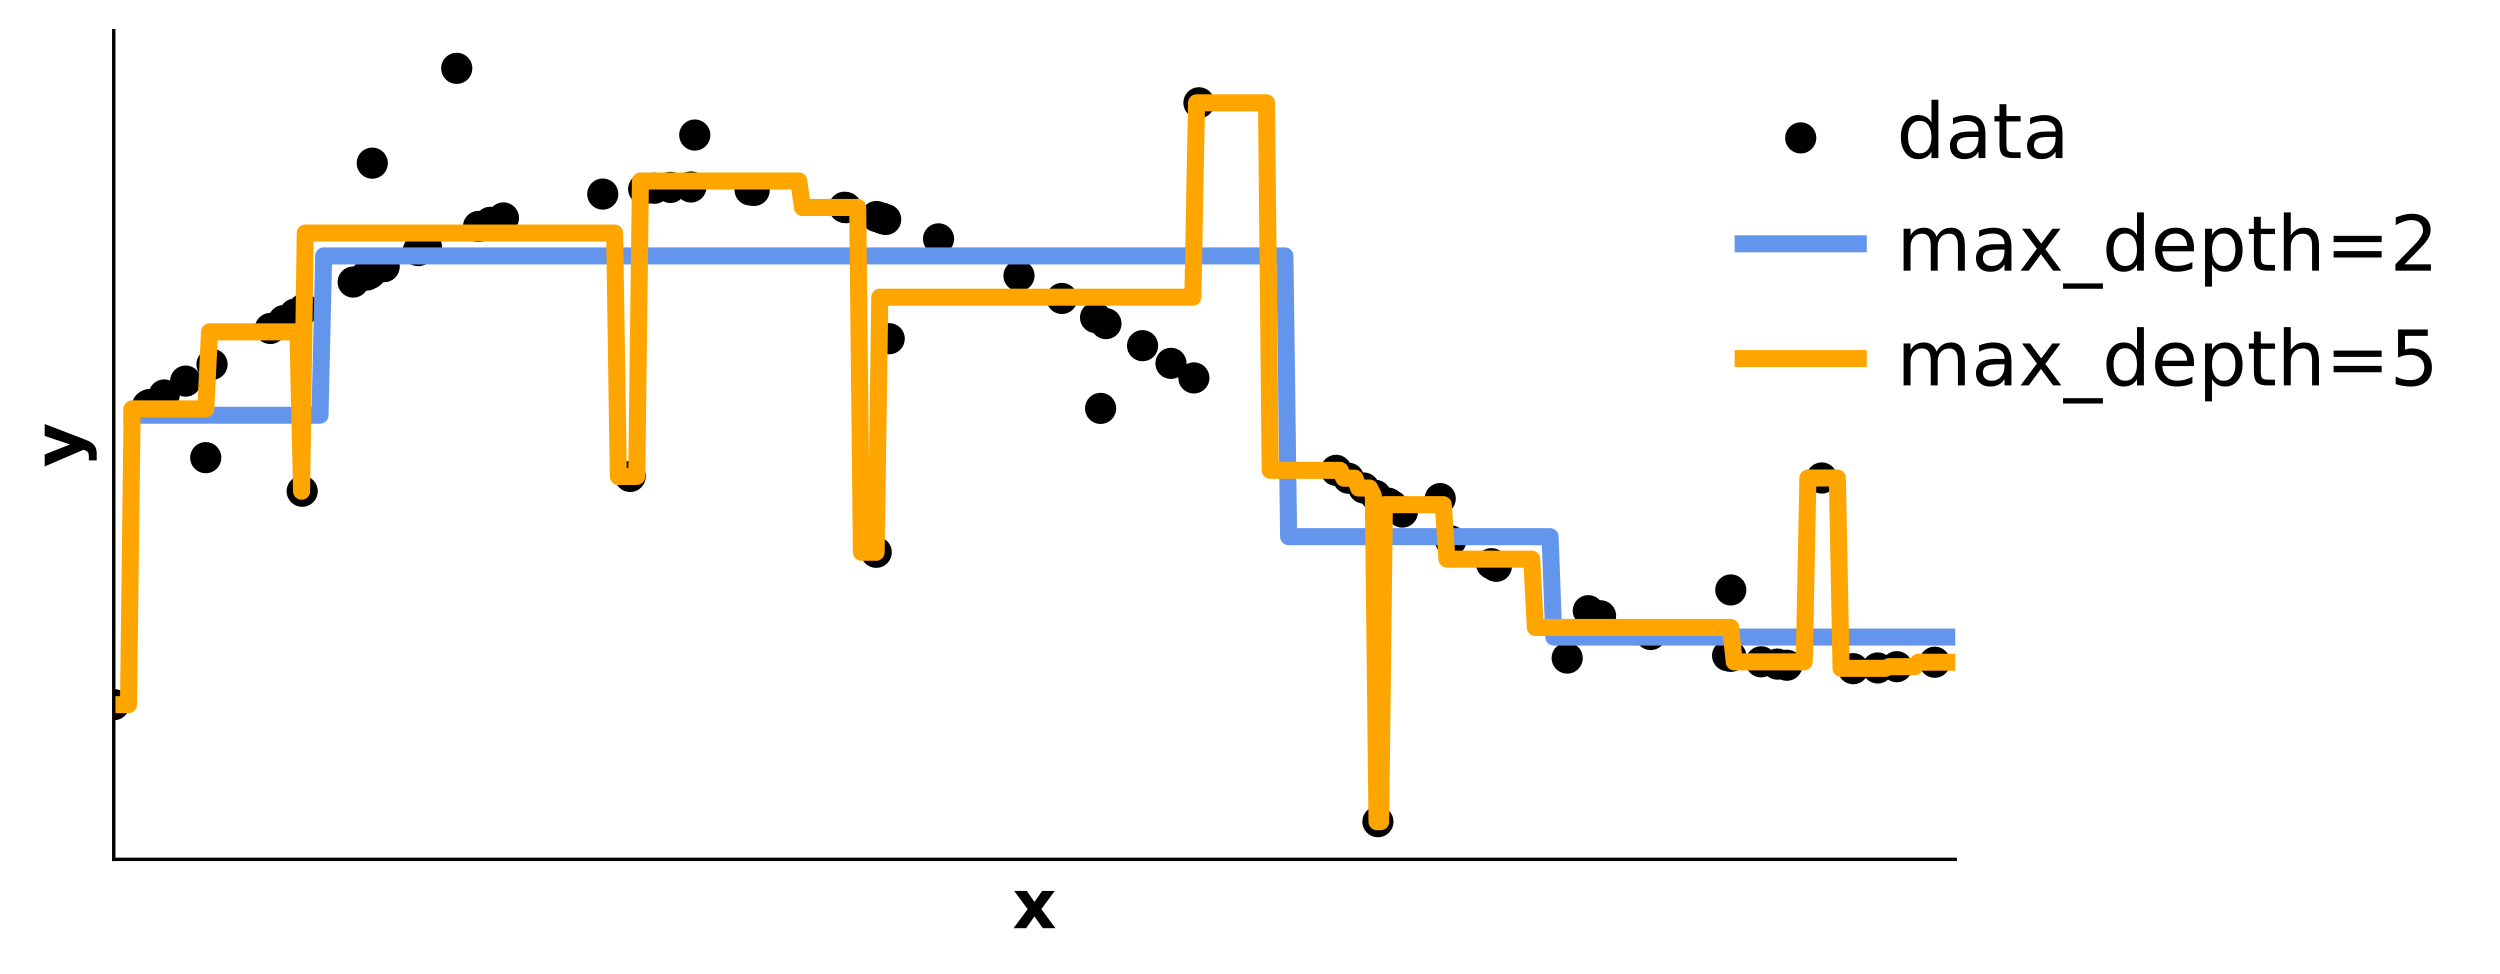
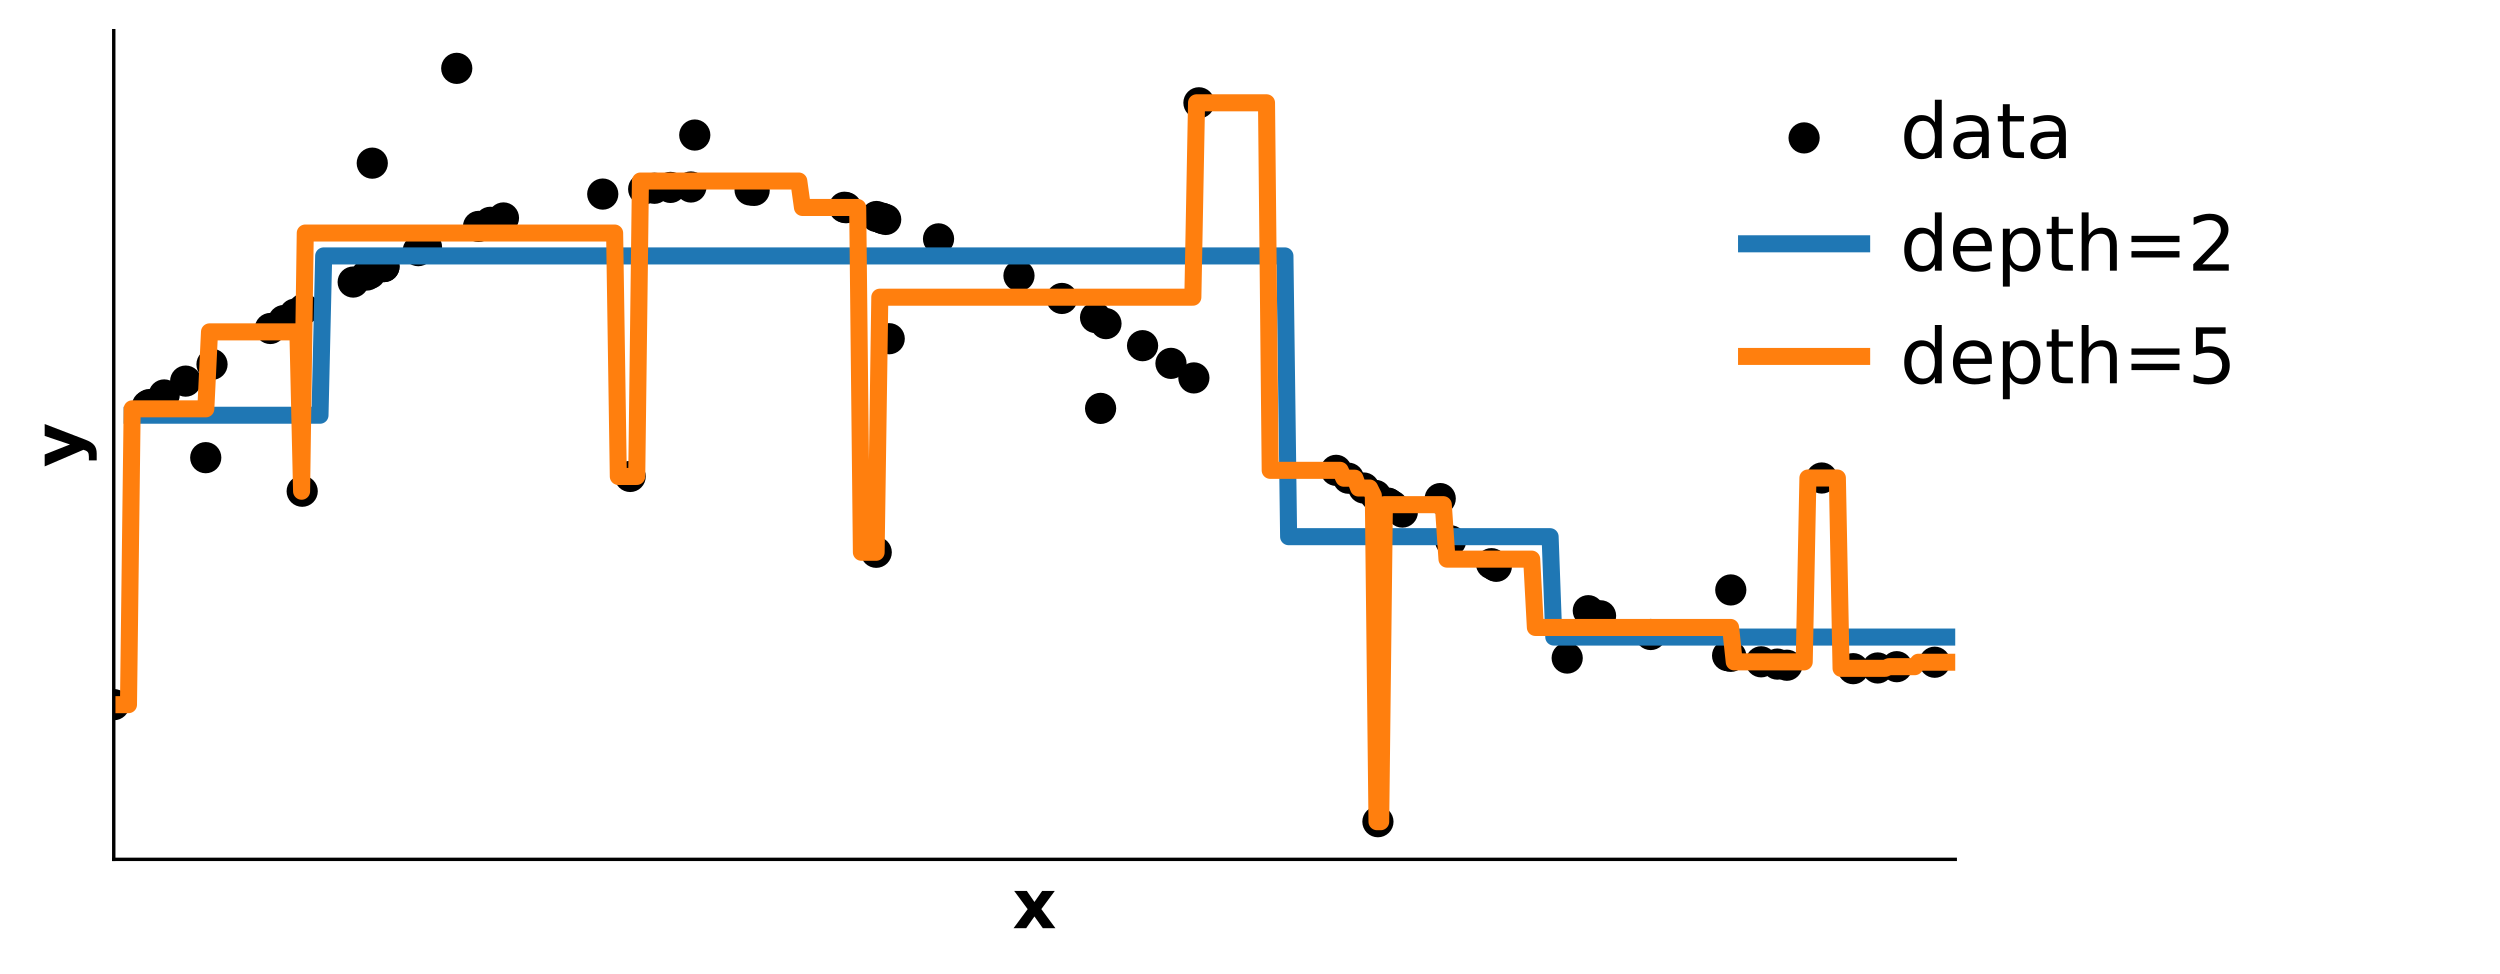
<svg xmlns="http://www.w3.org/2000/svg" xmlns:xlink="http://www.w3.org/1999/xlink" height="228.285pt" version="1.1" viewBox="0 0 586.485 228.285" width="586.485pt">
  <defs>
    <style type="text/css">
*{stroke-linecap:butt;stroke-linejoin:round;}
  </style>
  </defs>
  <g id="figure_1">
    <g id="patch_1">
      <path d="M 0 228.285  L 586.485 228.285  L 586.485 0  L 0 0  z " style="fill:none;" />
    </g>
    <g id="axes_1">
      <g id="patch_2">
        <path d="M 26.685 201.6  L 458.685 201.6  L 458.685 7.2  L 26.685 7.2  z " style="fill:none;" />
      </g>
      <g id="PathCollection_1">
        <defs>
-           <path d="M 0 3.162  C 0.839 3.162 1.643 2.829 2.236 2.236  C 2.829 1.643 3.162 0.839 3.162 0  C 3.162 -0.839 2.829 -1.643 2.236 -2.236  C 1.643 -2.829 0.839 -3.162 0 -3.162  C -0.839 -3.162 -1.643 -2.829 -2.236 -2.236  C -2.829 -1.643 -3.162 -0.839 -3.162 0  C -3.162 0.839 -2.829 1.643 -2.236 2.236  C -1.643 2.829 -0.839 3.162 0 3.162  z " id="m969fb79cfc" style="stroke:#000000;" />
+           <path d="M 0 3.162  C 0.839 3.162 1.643 2.829 2.236 2.236  C 2.829 1.643 3.162 0.839 3.162 0  C 3.162 -0.839 2.829 -1.643 2.236 -2.236  C 1.643 -2.829 0.839 -3.162 0 -3.162  C -0.839 -3.162 -1.643 -2.829 -2.236 -2.236  C -2.829 -1.643 -3.162 -0.839 -3.162 0  C -3.162 0.839 -2.829 1.643 -2.236 2.236  C -1.643 2.829 -0.839 3.162 0 3.162  z " id="m389091f868" style="stroke:#000000;" />
        </defs>
-         <g clip-path="url(#p23719c40ae)">
-           <use style="stroke:#000000;" x="26.734" xlink:href="#m969fb79cfc" y="165.308" />
-           <use style="stroke:#000000;" x="34.586" xlink:href="#m969fb79cfc" y="95.21" />
-           <use style="stroke:#000000;" x="35.052" xlink:href="#m969fb79cfc" y="94.907" />
-           <use style="stroke:#000000;" x="38.516" xlink:href="#m969fb79cfc" y="92.656" />
-           <use style="stroke:#000000;" x="43.557" xlink:href="#m969fb79cfc" y="89.406" />
-           <use style="stroke:#000000;" x="48.265" xlink:href="#m969fb79cfc" y="107.366" />
-           <use style="stroke:#000000;" x="49.738" xlink:href="#m969fb79cfc" y="85.473" />
-           <use style="stroke:#000000;" x="63.424" xlink:href="#m969fb79cfc" y="77.062" />
-           <use style="stroke:#000000;" x="66.575" xlink:href="#m969fb79cfc" y="75.2" />
-           <use style="stroke:#000000;" x="69.171" xlink:href="#m969fb79cfc" y="73.692" />
-           <use style="stroke:#000000;" x="70.893" xlink:href="#m969fb79cfc" y="115.24" />
-           <use style="stroke:#000000;" x="71.279" xlink:href="#m969fb79cfc" y="72.485" />
-           <use style="stroke:#000000;" x="82.857" xlink:href="#m969fb79cfc" y="66.17" />
-           <use style="stroke:#000000;" x="86.074" xlink:href="#m969fb79cfc" y="64.519" />
-           <use style="stroke:#000000;" x="86.852" xlink:href="#m969fb79cfc" y="64.127" />
-           <use style="stroke:#000000;" x="87.332" xlink:href="#m969fb79cfc" y="38.276" />
-           <use style="stroke:#000000;" x="90.072" xlink:href="#m969fb79cfc" y="62.538" />
-           <use style="stroke:#000000;" x="90.084" xlink:href="#m969fb79cfc" y="62.532" />
-           <use style="stroke:#000000;" x="98.118" xlink:href="#m969fb79cfc" y="58.799" />
-           <use style="stroke:#000000;" x="100.052" xlink:href="#m969fb79cfc" y="57.953" />
-           <use style="stroke:#000000;" x="107.149" xlink:href="#m969fb79cfc" y="16.036" />
-           <use style="stroke:#000000;" x="112.265" xlink:href="#m969fb79cfc" y="53.118" />
-           <use style="stroke:#000000;" x="115.008" xlink:href="#m969fb79cfc" y="52.158" />
-           <use style="stroke:#000000;" x="118.108" xlink:href="#m969fb79cfc" y="51.132" />
-           <use style="stroke:#000000;" x="141.401" xlink:href="#m969fb79cfc" y="45.53" />
-           <use style="stroke:#000000;" x="147.837" xlink:href="#m969fb79cfc" y="111.773" />
-           <use style="stroke:#000000;" x="151.004" xlink:href="#m969fb79cfc" y="44.36" />
-           <use style="stroke:#000000;" x="153.526" xlink:href="#m969fb79cfc" y="44.167" />
-           <use style="stroke:#000000;" x="157.293" xlink:href="#m969fb79cfc" y="43.968" />
-           <use style="stroke:#000000;" x="162.084" xlink:href="#m969fb79cfc" y="43.869" />
-           <use style="stroke:#000000;" x="162.988" xlink:href="#m969fb79cfc" y="31.682" />
-           <use style="stroke:#000000;" x="175.967" xlink:href="#m969fb79cfc" y="44.564" />
-           <use style="stroke:#000000;" x="176.92" xlink:href="#m969fb79cfc" y="44.665" />
-           <use style="stroke:#000000;" x="198.089" xlink:href="#m969fb79cfc" y="48.621" />
-           <use style="stroke:#000000;" x="198.481" xlink:href="#m969fb79cfc" y="48.724" />
-           <use style="stroke:#000000;" x="205.557" xlink:href="#m969fb79cfc" y="129.562" />
-           <use style="stroke:#000000;" x="205.61" xlink:href="#m969fb79cfc" y="50.788" />
-           <use style="stroke:#000000;" x="206.839" xlink:href="#m969fb79cfc" y="51.178" />
-           <use style="stroke:#000000;" x="206.961" xlink:href="#m969fb79cfc" y="51.218" />
-           <use style="stroke:#000000;" x="207.777" xlink:href="#m969fb79cfc" y="51.483" />
-           <use style="stroke:#000000;" x="208.603" xlink:href="#m969fb79cfc" y="79.46" />
-           <use style="stroke:#000000;" x="220.175" xlink:href="#m969fb79cfc" y="56.037" />
-           <use style="stroke:#000000;" x="239.045" xlink:href="#m969fb79cfc" y="64.679" />
-           <use style="stroke:#000000;" x="249.117" xlink:href="#m969fb79cfc" y="70.016" />
-           <use style="stroke:#000000;" x="257.012" xlink:href="#m969fb79cfc" y="74.491" />
-           <use style="stroke:#000000;" x="258.192" xlink:href="#m969fb79cfc" y="95.807" />
-           <use style="stroke:#000000;" x="259.454" xlink:href="#m969fb79cfc" y="75.92" />
-           <use style="stroke:#000000;" x="268.039" xlink:href="#m969fb79cfc" y="81.094" />
-           <use style="stroke:#000000;" x="274.704" xlink:href="#m969fb79cfc" y="85.244" />
-           <use style="stroke:#000000;" x="280.077" xlink:href="#m969fb79cfc" y="88.657" />
-           <use style="stroke:#000000;" x="281.265" xlink:href="#m969fb79cfc" y="24.117" />
-           <use style="stroke:#000000;" x="313.444" xlink:href="#m969fb79cfc" y="110.339" />
-           <use style="stroke:#000000;" x="316.327" xlink:href="#m969fb79cfc" y="112.188" />
-           <use style="stroke:#000000;" x="319.942" xlink:href="#m969fb79cfc" y="114.489" />
-           <use style="stroke:#000000;" x="322.7" xlink:href="#m969fb79cfc" y="116.228" />
-           <use style="stroke:#000000;" x="323.253" xlink:href="#m969fb79cfc" y="192.764" />
-           <use style="stroke:#000000;" x="325.576" xlink:href="#m969fb79cfc" y="118.024" />
-           <use style="stroke:#000000;" x="325.768" xlink:href="#m969fb79cfc" y="118.143" />
-           <use style="stroke:#000000;" x="326.666" xlink:href="#m969fb79cfc" y="118.7" />
-           <use style="stroke:#000000;" x="328.981" xlink:href="#m969fb79cfc" y="120.125" />
-           <use style="stroke:#000000;" x="337.865" xlink:href="#m969fb79cfc" y="116.964" />
-           <use style="stroke:#000000;" x="340.316" xlink:href="#m969fb79cfc" y="126.88" />
-           <use style="stroke:#000000;" x="349.893" xlink:href="#m969fb79cfc" y="132.236" />
-           <use style="stroke:#000000;" x="350.747" xlink:href="#m969fb79cfc" y="132.696" />
-           <use style="stroke:#000000;" x="351.036" xlink:href="#m969fb79cfc" y="132.851" />
-           <use style="stroke:#000000;" x="367.654" xlink:href="#m969fb79cfc" y="154.376" />
-           <use style="stroke:#000000;" x="372.607" xlink:href="#m969fb79cfc" y="143.266" />
-           <use style="stroke:#000000;" x="375.478" xlink:href="#m969fb79cfc" y="144.464" />
-           <use style="stroke:#000000;" x="387.243" xlink:href="#m969fb79cfc" y="148.851" />
-           <use style="stroke:#000000;" x="405.285" xlink:href="#m969fb79cfc" y="153.813" />
-           <use style="stroke:#000000;" x="406.032" xlink:href="#m969fb79cfc" y="138.398" />
-           <use style="stroke:#000000;" x="406.043" xlink:href="#m969fb79cfc" y="153.971" />
-           <use style="stroke:#000000;" x="413.155" xlink:href="#m969fb79cfc" y="155.259" />
-           <use style="stroke:#000000;" x="416.955" xlink:href="#m969fb79cfc" y="155.794" />
-           <use style="stroke:#000000;" x="419.198" xlink:href="#m969fb79cfc" y="156.061" />
-           <use style="stroke:#000000;" x="427.369" xlink:href="#m969fb79cfc" y="112.137" />
-           <use style="stroke:#000000;" x="434.75" xlink:href="#m969fb79cfc" y="156.866" />
-           <use style="stroke:#000000;" x="440.493" xlink:href="#m969fb79cfc" y="156.702" />
-           <use style="stroke:#000000;" x="444.974" xlink:href="#m969fb79cfc" y="156.401" />
-           <use style="stroke:#000000;" x="453.873" xlink:href="#m969fb79cfc" y="155.357" />
+         <g clip-path="url(#p5bae58edb7)">
+           <use style="stroke:#000000;" x="26.734" xlink:href="#m389091f868" y="165.308" />
+           <use style="stroke:#000000;" x="34.586" xlink:href="#m389091f868" y="95.21" />
+           <use style="stroke:#000000;" x="35.052" xlink:href="#m389091f868" y="94.907" />
+           <use style="stroke:#000000;" x="38.516" xlink:href="#m389091f868" y="92.656" />
+           <use style="stroke:#000000;" x="43.557" xlink:href="#m389091f868" y="89.406" />
+           <use style="stroke:#000000;" x="48.265" xlink:href="#m389091f868" y="107.366" />
+           <use style="stroke:#000000;" x="49.738" xlink:href="#m389091f868" y="85.473" />
+           <use style="stroke:#000000;" x="63.424" xlink:href="#m389091f868" y="77.062" />
+           <use style="stroke:#000000;" x="66.575" xlink:href="#m389091f868" y="75.2" />
+           <use style="stroke:#000000;" x="69.171" xlink:href="#m389091f868" y="73.692" />
+           <use style="stroke:#000000;" x="70.893" xlink:href="#m389091f868" y="115.24" />
+           <use style="stroke:#000000;" x="71.279" xlink:href="#m389091f868" y="72.485" />
+           <use style="stroke:#000000;" x="82.857" xlink:href="#m389091f868" y="66.17" />
+           <use style="stroke:#000000;" x="86.074" xlink:href="#m389091f868" y="64.519" />
+           <use style="stroke:#000000;" x="86.852" xlink:href="#m389091f868" y="64.127" />
+           <use style="stroke:#000000;" x="87.332" xlink:href="#m389091f868" y="38.276" />
+           <use style="stroke:#000000;" x="90.072" xlink:href="#m389091f868" y="62.538" />
+           <use style="stroke:#000000;" x="90.084" xlink:href="#m389091f868" y="62.532" />
+           <use style="stroke:#000000;" x="98.118" xlink:href="#m389091f868" y="58.799" />
+           <use style="stroke:#000000;" x="100.052" xlink:href="#m389091f868" y="57.953" />
+           <use style="stroke:#000000;" x="107.149" xlink:href="#m389091f868" y="16.036" />
+           <use style="stroke:#000000;" x="112.265" xlink:href="#m389091f868" y="53.118" />
+           <use style="stroke:#000000;" x="115.008" xlink:href="#m389091f868" y="52.158" />
+           <use style="stroke:#000000;" x="118.108" xlink:href="#m389091f868" y="51.132" />
+           <use style="stroke:#000000;" x="141.401" xlink:href="#m389091f868" y="45.53" />
+           <use style="stroke:#000000;" x="147.837" xlink:href="#m389091f868" y="111.773" />
+           <use style="stroke:#000000;" x="151.004" xlink:href="#m389091f868" y="44.36" />
+           <use style="stroke:#000000;" x="153.526" xlink:href="#m389091f868" y="44.167" />
+           <use style="stroke:#000000;" x="157.293" xlink:href="#m389091f868" y="43.968" />
+           <use style="stroke:#000000;" x="162.084" xlink:href="#m389091f868" y="43.869" />
+           <use style="stroke:#000000;" x="162.988" xlink:href="#m389091f868" y="31.682" />
+           <use style="stroke:#000000;" x="175.967" xlink:href="#m389091f868" y="44.564" />
+           <use style="stroke:#000000;" x="176.92" xlink:href="#m389091f868" y="44.665" />
+           <use style="stroke:#000000;" x="198.089" xlink:href="#m389091f868" y="48.621" />
+           <use style="stroke:#000000;" x="198.481" xlink:href="#m389091f868" y="48.724" />
+           <use style="stroke:#000000;" x="205.557" xlink:href="#m389091f868" y="129.562" />
+           <use style="stroke:#000000;" x="205.61" xlink:href="#m389091f868" y="50.788" />
+           <use style="stroke:#000000;" x="206.839" xlink:href="#m389091f868" y="51.178" />
+           <use style="stroke:#000000;" x="206.961" xlink:href="#m389091f868" y="51.218" />
+           <use style="stroke:#000000;" x="207.777" xlink:href="#m389091f868" y="51.483" />
+           <use style="stroke:#000000;" x="208.603" xlink:href="#m389091f868" y="79.46" />
+           <use style="stroke:#000000;" x="220.175" xlink:href="#m389091f868" y="56.037" />
+           <use style="stroke:#000000;" x="239.045" xlink:href="#m389091f868" y="64.679" />
+           <use style="stroke:#000000;" x="249.117" xlink:href="#m389091f868" y="70.016" />
+           <use style="stroke:#000000;" x="257.012" xlink:href="#m389091f868" y="74.491" />
+           <use style="stroke:#000000;" x="258.192" xlink:href="#m389091f868" y="95.807" />
+           <use style="stroke:#000000;" x="259.454" xlink:href="#m389091f868" y="75.92" />
+           <use style="stroke:#000000;" x="268.039" xlink:href="#m389091f868" y="81.094" />
+           <use style="stroke:#000000;" x="274.704" xlink:href="#m389091f868" y="85.244" />
+           <use style="stroke:#000000;" x="280.077" xlink:href="#m389091f868" y="88.657" />
+           <use style="stroke:#000000;" x="281.265" xlink:href="#m389091f868" y="24.117" />
+           <use style="stroke:#000000;" x="313.444" xlink:href="#m389091f868" y="110.339" />
+           <use style="stroke:#000000;" x="316.327" xlink:href="#m389091f868" y="112.188" />
+           <use style="stroke:#000000;" x="319.942" xlink:href="#m389091f868" y="114.489" />
+           <use style="stroke:#000000;" x="322.7" xlink:href="#m389091f868" y="116.228" />
+           <use style="stroke:#000000;" x="323.253" xlink:href="#m389091f868" y="192.764" />
+           <use style="stroke:#000000;" x="325.576" xlink:href="#m389091f868" y="118.024" />
+           <use style="stroke:#000000;" x="325.768" xlink:href="#m389091f868" y="118.143" />
+           <use style="stroke:#000000;" x="326.666" xlink:href="#m389091f868" y="118.7" />
+           <use style="stroke:#000000;" x="328.981" xlink:href="#m389091f868" y="120.125" />
+           <use style="stroke:#000000;" x="337.865" xlink:href="#m389091f868" y="116.964" />
+           <use style="stroke:#000000;" x="340.316" xlink:href="#m389091f868" y="126.88" />
+           <use style="stroke:#000000;" x="349.893" xlink:href="#m389091f868" y="132.236" />
+           <use style="stroke:#000000;" x="350.747" xlink:href="#m389091f868" y="132.696" />
+           <use style="stroke:#000000;" x="351.036" xlink:href="#m389091f868" y="132.851" />
+           <use style="stroke:#000000;" x="367.654" xlink:href="#m389091f868" y="154.376" />
+           <use style="stroke:#000000;" x="372.607" xlink:href="#m389091f868" y="143.266" />
+           <use style="stroke:#000000;" x="375.478" xlink:href="#m389091f868" y="144.464" />
+           <use style="stroke:#000000;" x="387.243" xlink:href="#m389091f868" y="148.851" />
+           <use style="stroke:#000000;" x="405.285" xlink:href="#m389091f868" y="153.813" />
+           <use style="stroke:#000000;" x="406.032" xlink:href="#m389091f868" y="138.398" />
+           <use style="stroke:#000000;" x="406.043" xlink:href="#m389091f868" y="153.971" />
+           <use style="stroke:#000000;" x="413.155" xlink:href="#m389091f868" y="155.259" />
+           <use style="stroke:#000000;" x="416.955" xlink:href="#m389091f868" y="155.794" />
+           <use style="stroke:#000000;" x="419.198" xlink:href="#m389091f868" y="156.061" />
+           <use style="stroke:#000000;" x="427.369" xlink:href="#m389091f868" y="112.137" />
+           <use style="stroke:#000000;" x="434.75" xlink:href="#m389091f868" y="156.866" />
+           <use style="stroke:#000000;" x="440.493" xlink:href="#m389091f868" y="156.702" />
+           <use style="stroke:#000000;" x="444.974" xlink:href="#m389091f868" y="156.401" />
+           <use style="stroke:#000000;" x="453.873" xlink:href="#m389091f868" y="155.357" />
        </g>
      </g>
      <g id="matplotlib.axis_1">
        <g id="text_1">
          <defs>
            <path d="M 22.219 27.984  L 2.484 54.688  L 21 54.688  L 32.172 38.484  L 43.5 54.688  L 62.016 54.688  L 42.281 28.078  L 62.984 0  L 44.484 0  L 32.172 17.281  L 20.016 0  L 1.516 0  z " id="DejaVuSans-Bold-120" />
          </defs>
          <g transform="translate(237.525 217.7575)scale(0.16 -0.16)">
            <use xlink:href="#DejaVuSans-Bold-120" />
          </g>
        </g>
      </g>
      <g id="matplotlib.axis_2">
        <g id="text_2">
          <defs>
            <path d="M 1.219 54.688  L 18.703 54.688  L 33.406 17.578  L 45.906 54.688  L 63.375 54.688  L 40.375 -5.172  Q 36.922 -14.312 32.297 -17.938  Q 27.688 -21.578 20.125 -21.578  L 10.016 -21.578  L 10.016 -10.109  L 15.484 -10.109  Q 19.922 -10.109 21.938 -8.688  Q 23.969 -7.281 25.094 -3.609  L 25.594 -2.094  z " id="DejaVuSans-Bold-121" />
          </defs>
          <g transform="translate(19.2325 109.615)rotate(-90)scale(0.16 -0.16)">
            <use xlink:href="#DejaVuSans-Bold-121" />
          </g>
        </g>
      </g>
      <g id="line2d_1">
-         <path clip-path="url(#p23719c40ae)" d="M 31.005 97.411  L 75.069 97.411  L 75.933 60.038  L 301.437 60.038  L 302.301 125.902  L 363.645 125.902  L 364.509 149.448  L 462.141 149.448  L 462.141 149.448  " style="fill:none;stroke:#6495ed;stroke-linecap:square;stroke-width:4;" />
+         <path clip-path="url(#p5bae58edb7)" d="M 31.005 97.411  L 75.069 97.411  L 75.933 60.038  L 301.437 60.038  L 302.301 125.902  L 363.645 125.902  L 364.509 149.448  L 462.141 149.448  L 462.141 149.448  " style="fill:none;stroke:#1f77b4;stroke-linecap:square;stroke-width:4;" />
      </g>
      <g id="line2d_2">
-         <path clip-path="url(#p23719c40ae)" d="M 26.685 165.308  L 30.141 165.308  L 31.005 95.909  L 48.285 95.909  L 49.149 77.857  L 69.885 77.857  L 70.749 115.24  L 71.613 54.67  L 144.189 54.67  L 145.053 111.773  L 149.373 111.773  L 150.237 42.468  L 187.389 42.468  L 188.253 48.672  L 201.213 48.672  L 202.077 129.562  L 205.533 129.562  L 206.397 69.719  L 279.837 69.719  L 280.701 24.117  L 297.117 24.117  L 297.981 110.339  L 314.397 110.339  L 315.261 112.188  L 317.853 112.188  L 318.717 114.489  L 321.309 114.489  L 322.173 116.228  L 323.037 192.764  L 323.901 192.764  L 324.765 118.391  L 338.589 118.391  L 339.453 131.166  L 359.325 131.166  L 360.189 147.195  L 405.981 147.195  L 406.845 155.271  L 423.261 155.271  L 424.125 112.137  L 431.037 112.137  L 431.901 156.784  L 442.269 156.784  L 443.133 156.401  L 449.181 156.401  L 450.045 155.357  L 457.821 155.357  L 457.821 155.357  " style="fill:none;stroke:#ffa500;stroke-linecap:square;stroke-width:4;" />
+         <path clip-path="url(#p5bae58edb7)" d="M 26.685 165.308  L 30.141 165.308  L 31.005 95.909  L 48.285 95.909  L 49.149 77.857  L 69.885 77.857  L 70.749 115.24  L 71.613 54.67  L 144.189 54.67  L 145.053 111.773  L 149.373 111.773  L 150.237 42.468  L 187.389 42.468  L 188.253 48.672  L 201.213 48.672  L 202.077 129.562  L 205.533 129.562  L 206.397 69.719  L 279.837 69.719  L 280.701 24.117  L 297.117 24.117  L 297.981 110.339  L 314.397 110.339  L 315.261 112.188  L 317.853 112.188  L 318.717 114.489  L 321.309 114.489  L 322.173 116.228  L 323.037 192.764  L 323.901 192.764  L 324.765 118.391  L 338.589 118.391  L 339.453 131.166  L 359.325 131.166  L 360.189 147.195  L 405.981 147.195  L 406.845 155.271  L 423.261 155.271  L 424.125 112.137  L 431.037 112.137  L 431.901 156.784  L 442.269 156.784  L 443.133 156.401  L 449.181 156.401  L 450.045 155.357  L 457.821 155.357  L 457.821 155.357  " style="fill:none;stroke:#ff7f0e;stroke-linecap:square;stroke-width:4;" />
      </g>
      <g id="patch_3">
        <path d="M 26.685 201.6  L 26.685 7.2  " style="fill:none;stroke:#000000;stroke-linecap:square;stroke-linejoin:miter;stroke-width:0.8;" />
      </g>
      <g id="patch_4">
        <path d="M 26.685 201.6  L 458.685 201.6  " style="fill:none;stroke:#000000;stroke-linecap:square;stroke-linejoin:miter;stroke-width:0.8;" />
      </g>
      <g id="legend_1">
        <g id="PathCollection_2">
          <g>
-             <use style="stroke:#000000;" x="422.438" xlink:href="#m969fb79cfc" y="32.352" />
+             <use style="stroke:#000000;" x="423.231" xlink:href="#m389091f868" y="32.352" />
          </g>
        </g>
        <g id="text_3">
          <defs>
            <path d="M 45.406 46.391  L 45.406 75.984  L 54.391 75.984  L 54.391 0  L 45.406 0  L 45.406 8.203  Q 42.578 3.328 38.25 0.953  Q 33.938 -1.422 27.875 -1.422  Q 17.969 -1.422 11.734 6.484  Q 5.516 14.406 5.516 27.297  Q 5.516 40.188 11.734 48.094  Q 17.969 56 27.875 56  Q 33.938 56 38.25 53.625  Q 42.578 51.266 45.406 46.391  z M 14.797 27.297  Q 14.797 17.391 18.875 11.75  Q 22.953 6.109 30.078 6.109  Q 37.203 6.109 41.297 11.75  Q 45.406 17.391 45.406 27.297  Q 45.406 37.203 41.297 42.844  Q 37.203 48.484 30.078 48.484  Q 22.953 48.484 18.875 42.844  Q 14.797 37.203 14.797 27.297  z " id="DejaVuSans-100" />
            <path d="M 34.281 27.484  Q 23.391 27.484 19.188 25  Q 14.984 22.516 14.984 16.5  Q 14.984 11.719 18.141 8.906  Q 21.297 6.109 26.703 6.109  Q 34.188 6.109 38.703 11.406  Q 43.219 16.703 43.219 25.484  L 43.219 27.484  z M 52.203 31.203  L 52.203 0  L 43.219 0  L 43.219 8.297  Q 40.141 3.328 35.547 0.953  Q 30.953 -1.422 24.312 -1.422  Q 15.922 -1.422 10.953 3.297  Q 6 8.016 6 15.922  Q 6 25.141 12.172 29.828  Q 18.359 34.516 30.609 34.516  L 43.219 34.516  L 43.219 35.406  Q 43.219 41.609 39.141 45  Q 35.062 48.391 27.688 48.391  Q 23 48.391 18.547 47.266  Q 14.109 46.141 10.016 43.891  L 10.016 52.203  Q 14.938 54.109 19.578 55.047  Q 24.219 56 28.609 56  Q 40.484 56 46.344 49.844  Q 52.203 43.703 52.203 31.203  z " id="DejaVuSans-97" />
            <path d="M 18.312 70.219  L 18.312 54.688  L 36.812 54.688  L 36.812 47.703  L 18.312 47.703  L 18.312 18.016  Q 18.312 11.328 20.141 9.422  Q 21.969 7.516 27.594 7.516  L 36.812 7.516  L 36.812 0  L 27.594 0  Q 17.188 0 13.234 3.875  Q 9.281 7.766 9.281 18.016  L 9.281 47.703  L 2.688 47.703  L 2.688 54.688  L 9.281 54.688  L 9.281 70.219  z " id="DejaVuSans-116" />
            <path id="DejaVuSans-32" />
          </defs>
-           <g transform="translate(444.9375 37.07719)scale(0.18 -0.18)">
+           <g transform="translate(445.7306 37.07719)scale(0.18 -0.18)">
            <use xlink:href="#DejaVuSans-100" />
            <use x="63.477" xlink:href="#DejaVuSans-97" />
            <use x="124.756" xlink:href="#DejaVuSans-116" />
            <use x="163.965" xlink:href="#DejaVuSans-97" />
            <use x="225.244" xlink:href="#DejaVuSans-32" />
            <use x="257.031" xlink:href="#DejaVuSans-32" />
            <use x="288.818" xlink:href="#DejaVuSans-32" />
            <use x="320.605" xlink:href="#DejaVuSans-32" />
            <use x="352.393" xlink:href="#DejaVuSans-32" />
            <use x="384.18" xlink:href="#DejaVuSans-32" />
            <use x="415.967" xlink:href="#DejaVuSans-32" />
            <use x="447.754" xlink:href="#DejaVuSans-32" />
            <use x="479.541" xlink:href="#DejaVuSans-32" />
            <use x="511.328" xlink:href="#DejaVuSans-32" />
            <use x="543.115" xlink:href="#DejaVuSans-32" />
            <use x="574.902" xlink:href="#DejaVuSans-32" />
            <use x="606.689" xlink:href="#DejaVuSans-32" />
            <use x="638.477" xlink:href="#DejaVuSans-32" />
            <use x="670.264" xlink:href="#DejaVuSans-32" />
          </g>
        </g>
        <g id="line2d_3">
-           <path d="M 408.938 57.198  L 435.938 57.198  " style="fill:none;stroke:#6495ed;stroke-linecap:square;stroke-width:4;" />
+           <path d="M 409.731 57.198  L 436.731 57.198  " style="fill:none;stroke:#1f77b4;stroke-linecap:square;stroke-width:4;" />
        </g>
        <g id="line2d_4" />
        <g id="text_4">
          <defs>
-             <path d="M 52 44.188  Q 55.375 50.25 60.062 53.125  Q 64.75 56 71.094 56  Q 79.641 56 84.281 50.016  Q 88.922 44.047 88.922 33.016  L 88.922 0  L 79.891 0  L 79.891 32.719  Q 79.891 40.578 77.094 44.375  Q 74.312 48.188 68.609 48.188  Q 61.625 48.188 57.562 43.547  Q 53.516 38.922 53.516 30.906  L 53.516 0  L 44.484 0  L 44.484 32.719  Q 44.484 40.625 41.703 44.406  Q 38.922 48.188 33.109 48.188  Q 26.219 48.188 22.156 43.531  Q 18.109 38.875 18.109 30.906  L 18.109 0  L 9.078 0  L 9.078 54.688  L 18.109 54.688  L 18.109 46.188  Q 21.188 51.219 25.484 53.609  Q 29.781 56 35.688 56  Q 41.656 56 45.828 52.969  Q 50 49.953 52 44.188  z " id="DejaVuSans-109" />
-             <path d="M 54.891 54.688  L 35.109 28.078  L 55.906 0  L 45.312 0  L 29.391 21.484  L 13.484 0  L 2.875 0  L 24.125 28.609  L 4.688 54.688  L 15.281 54.688  L 29.781 35.203  L 44.281 54.688  z " id="DejaVuSans-120" />
-             <path d="M 50.984 -16.609  L 50.984 -23.578  L -0.984 -23.578  L -0.984 -16.609  z " id="DejaVuSans-95" />
            <path d="M 56.203 29.594  L 56.203 25.203  L 14.891 25.203  Q 15.484 15.922 20.484 11.062  Q 25.484 6.203 34.422 6.203  Q 39.594 6.203 44.453 7.469  Q 49.312 8.734 54.109 11.281  L 54.109 2.781  Q 49.266 0.734 44.188 -0.344  Q 39.109 -1.422 33.891 -1.422  Q 20.797 -1.422 13.156 6.188  Q 5.516 13.812 5.516 26.812  Q 5.516 40.234 12.766 48.109  Q 20.016 56 32.328 56  Q 43.359 56 49.781 48.891  Q 56.203 41.797 56.203 29.594  z M 47.219 32.234  Q 47.125 39.594 43.094 43.984  Q 39.062 48.391 32.422 48.391  Q 24.906 48.391 20.391 44.141  Q 15.875 39.891 15.188 32.172  z " id="DejaVuSans-101" />
            <path d="M 18.109 8.203  L 18.109 -20.797  L 9.078 -20.797  L 9.078 54.688  L 18.109 54.688  L 18.109 46.391  Q 20.953 51.266 25.266 53.625  Q 29.594 56 35.594 56  Q 45.562 56 51.781 48.094  Q 58.016 40.188 58.016 27.297  Q 58.016 14.406 51.781 6.484  Q 45.562 -1.422 35.594 -1.422  Q 29.594 -1.422 25.266 0.953  Q 20.953 3.328 18.109 8.203  z M 48.688 27.297  Q 48.688 37.203 44.609 42.844  Q 40.531 48.484 33.406 48.484  Q 26.266 48.484 22.188 42.844  Q 18.109 37.203 18.109 27.297  Q 18.109 17.391 22.188 11.75  Q 26.266 6.109 33.406 6.109  Q 40.531 6.109 44.609 11.75  Q 48.688 17.391 48.688 27.297  z " id="DejaVuSans-112" />
            <path d="M 54.891 33.016  L 54.891 0  L 45.906 0  L 45.906 32.719  Q 45.906 40.484 42.875 44.328  Q 39.844 48.188 33.797 48.188  Q 26.516 48.188 22.312 43.547  Q 18.109 38.922 18.109 30.906  L 18.109 0  L 9.078 0  L 9.078 75.984  L 18.109 75.984  L 18.109 46.188  Q 21.344 51.125 25.703 53.562  Q 30.078 56 35.797 56  Q 45.219 56 50.047 50.172  Q 54.891 44.344 54.891 33.016  z " id="DejaVuSans-104" />
            <path d="M 10.594 45.406  L 73.188 45.406  L 73.188 37.203  L 10.594 37.203  z M 10.594 25.484  L 73.188 25.484  L 73.188 17.188  L 10.594 17.188  z " id="DejaVuSans-61" />
            <path d="M 19.188 8.297  L 53.609 8.297  L 53.609 0  L 7.328 0  L 7.328 8.297  Q 12.938 14.109 22.625 23.891  Q 32.328 33.688 34.812 36.531  Q 39.547 41.844 41.422 45.531  Q 43.312 49.219 43.312 52.781  Q 43.312 58.594 39.234 62.25  Q 35.156 65.922 28.609 65.922  Q 23.969 65.922 18.812 64.312  Q 13.672 62.703 7.812 59.422  L 7.812 69.391  Q 13.766 71.781 18.938 73  Q 24.125 74.219 28.422 74.219  Q 39.75 74.219 46.484 68.547  Q 53.219 62.891 53.219 53.422  Q 53.219 48.922 51.531 44.891  Q 49.859 40.875 45.406 35.406  Q 44.188 33.984 37.641 27.219  Q 31.109 20.453 19.188 8.297  z " id="DejaVuSans-50" />
          </defs>
-           <g transform="translate(444.9375 63.49781)scale(0.18 -0.18)">
-             <use xlink:href="#DejaVuSans-109" />
-             <use x="97.412" xlink:href="#DejaVuSans-97" />
-             <use x="158.691" xlink:href="#DejaVuSans-120" />
-             <use x="217.871" xlink:href="#DejaVuSans-95" />
-             <use x="267.871" xlink:href="#DejaVuSans-100" />
-             <use x="331.348" xlink:href="#DejaVuSans-101" />
-             <use x="392.871" xlink:href="#DejaVuSans-112" />
-             <use x="456.348" xlink:href="#DejaVuSans-116" />
-             <use x="495.557" xlink:href="#DejaVuSans-104" />
-             <use x="558.936" xlink:href="#DejaVuSans-61" />
-             <use x="642.725" xlink:href="#DejaVuSans-50" />
+           <g transform="translate(445.7306 63.49781)scale(0.18 -0.18)">
+             <use xlink:href="#DejaVuSans-100" />
+             <use x="63.477" xlink:href="#DejaVuSans-101" />
+             <use x="125" xlink:href="#DejaVuSans-112" />
+             <use x="188.477" xlink:href="#DejaVuSans-116" />
+             <use x="227.686" xlink:href="#DejaVuSans-104" />
+             <use x="291.064" xlink:href="#DejaVuSans-61" />
+             <use x="374.854" xlink:href="#DejaVuSans-50" />
          </g>
        </g>
        <g id="line2d_5">
-           <path d="M 408.938 84.119  L 435.938 84.119  " style="fill:none;stroke:#ffa500;stroke-linecap:square;stroke-width:4;" />
+           <path d="M 409.731 83.618  L 436.731 83.618  " style="fill:none;stroke:#ff7f0e;stroke-linecap:square;stroke-width:4;" />
        </g>
        <g id="line2d_6" />
        <g id="text_5">
          <defs>
            <path d="M 10.797 72.906  L 49.516 72.906  L 49.516 64.594  L 19.828 64.594  L 19.828 46.734  Q 21.969 47.469 24.109 47.828  Q 26.266 48.188 28.422 48.188  Q 40.625 48.188 47.75 41.5  Q 54.891 34.812 54.891 23.391  Q 54.891 11.625 47.562 5.094  Q 40.234 -1.422 26.906 -1.422  Q 22.312 -1.422 17.547 -0.641  Q 12.797 0.141 7.719 1.703  L 7.719 11.625  Q 12.109 9.234 16.797 8.062  Q 21.484 6.891 26.703 6.891  Q 35.156 6.891 40.078 11.328  Q 45.016 15.766 45.016 23.391  Q 45.016 31 40.078 35.438  Q 35.156 39.891 26.703 39.891  Q 22.75 39.891 18.812 39.016  Q 14.891 38.141 10.797 36.281  z " id="DejaVuSans-53" />
          </defs>
-           <g transform="translate(444.9375 90.41906)scale(0.18 -0.18)">
-             <use xlink:href="#DejaVuSans-109" />
-             <use x="97.412" xlink:href="#DejaVuSans-97" />
-             <use x="158.691" xlink:href="#DejaVuSans-120" />
-             <use x="217.871" xlink:href="#DejaVuSans-95" />
-             <use x="267.871" xlink:href="#DejaVuSans-100" />
-             <use x="331.348" xlink:href="#DejaVuSans-101" />
-             <use x="392.871" xlink:href="#DejaVuSans-112" />
-             <use x="456.348" xlink:href="#DejaVuSans-116" />
-             <use x="495.557" xlink:href="#DejaVuSans-104" />
-             <use x="558.936" xlink:href="#DejaVuSans-61" />
-             <use x="642.725" xlink:href="#DejaVuSans-53" />
+           <g transform="translate(445.7306 89.91844)scale(0.18 -0.18)">
+             <use xlink:href="#DejaVuSans-100" />
+             <use x="63.477" xlink:href="#DejaVuSans-101" />
+             <use x="125" xlink:href="#DejaVuSans-112" />
+             <use x="188.477" xlink:href="#DejaVuSans-116" />
+             <use x="227.686" xlink:href="#DejaVuSans-104" />
+             <use x="291.064" xlink:href="#DejaVuSans-61" />
+             <use x="374.854" xlink:href="#DejaVuSans-53" />
          </g>
        </g>
      </g>
    </g>
  </g>
  <defs>
-     <clipPath id="p23719c40ae">
+     <clipPath id="p5bae58edb7">
      <rect height="194.4" width="432" x="26.685" y="7.2" />
    </clipPath>
  </defs>
</svg>
